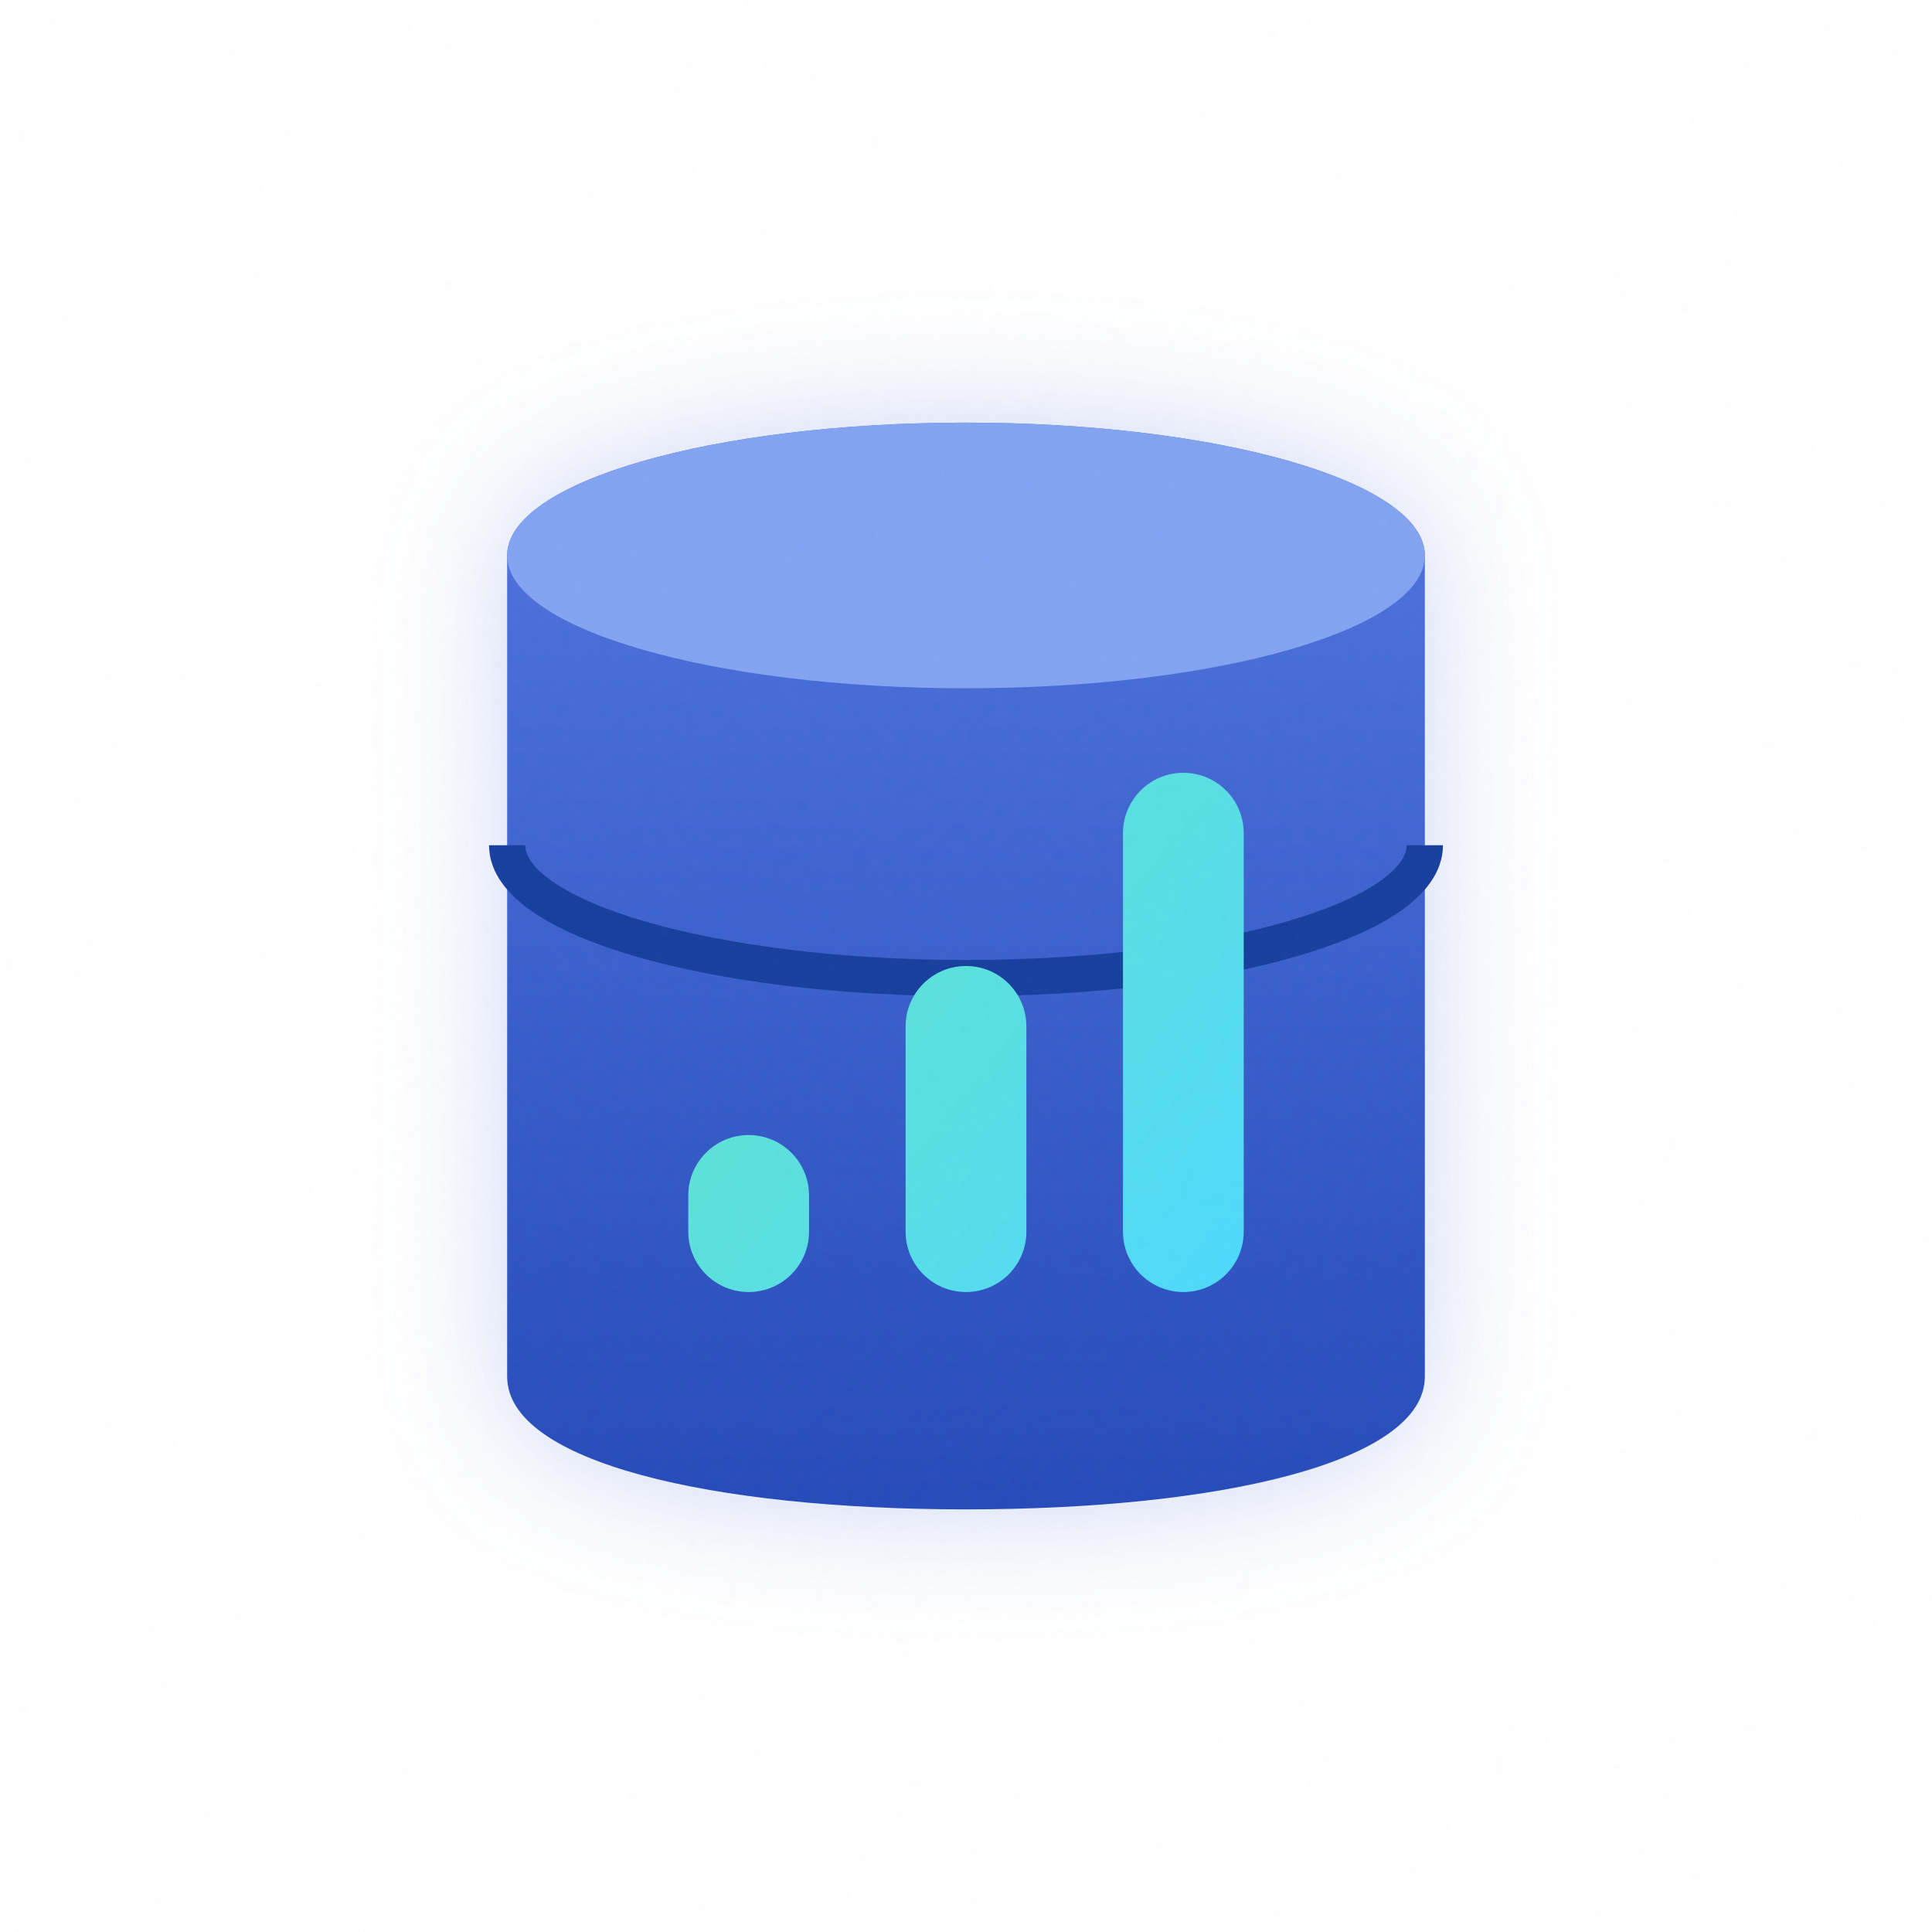
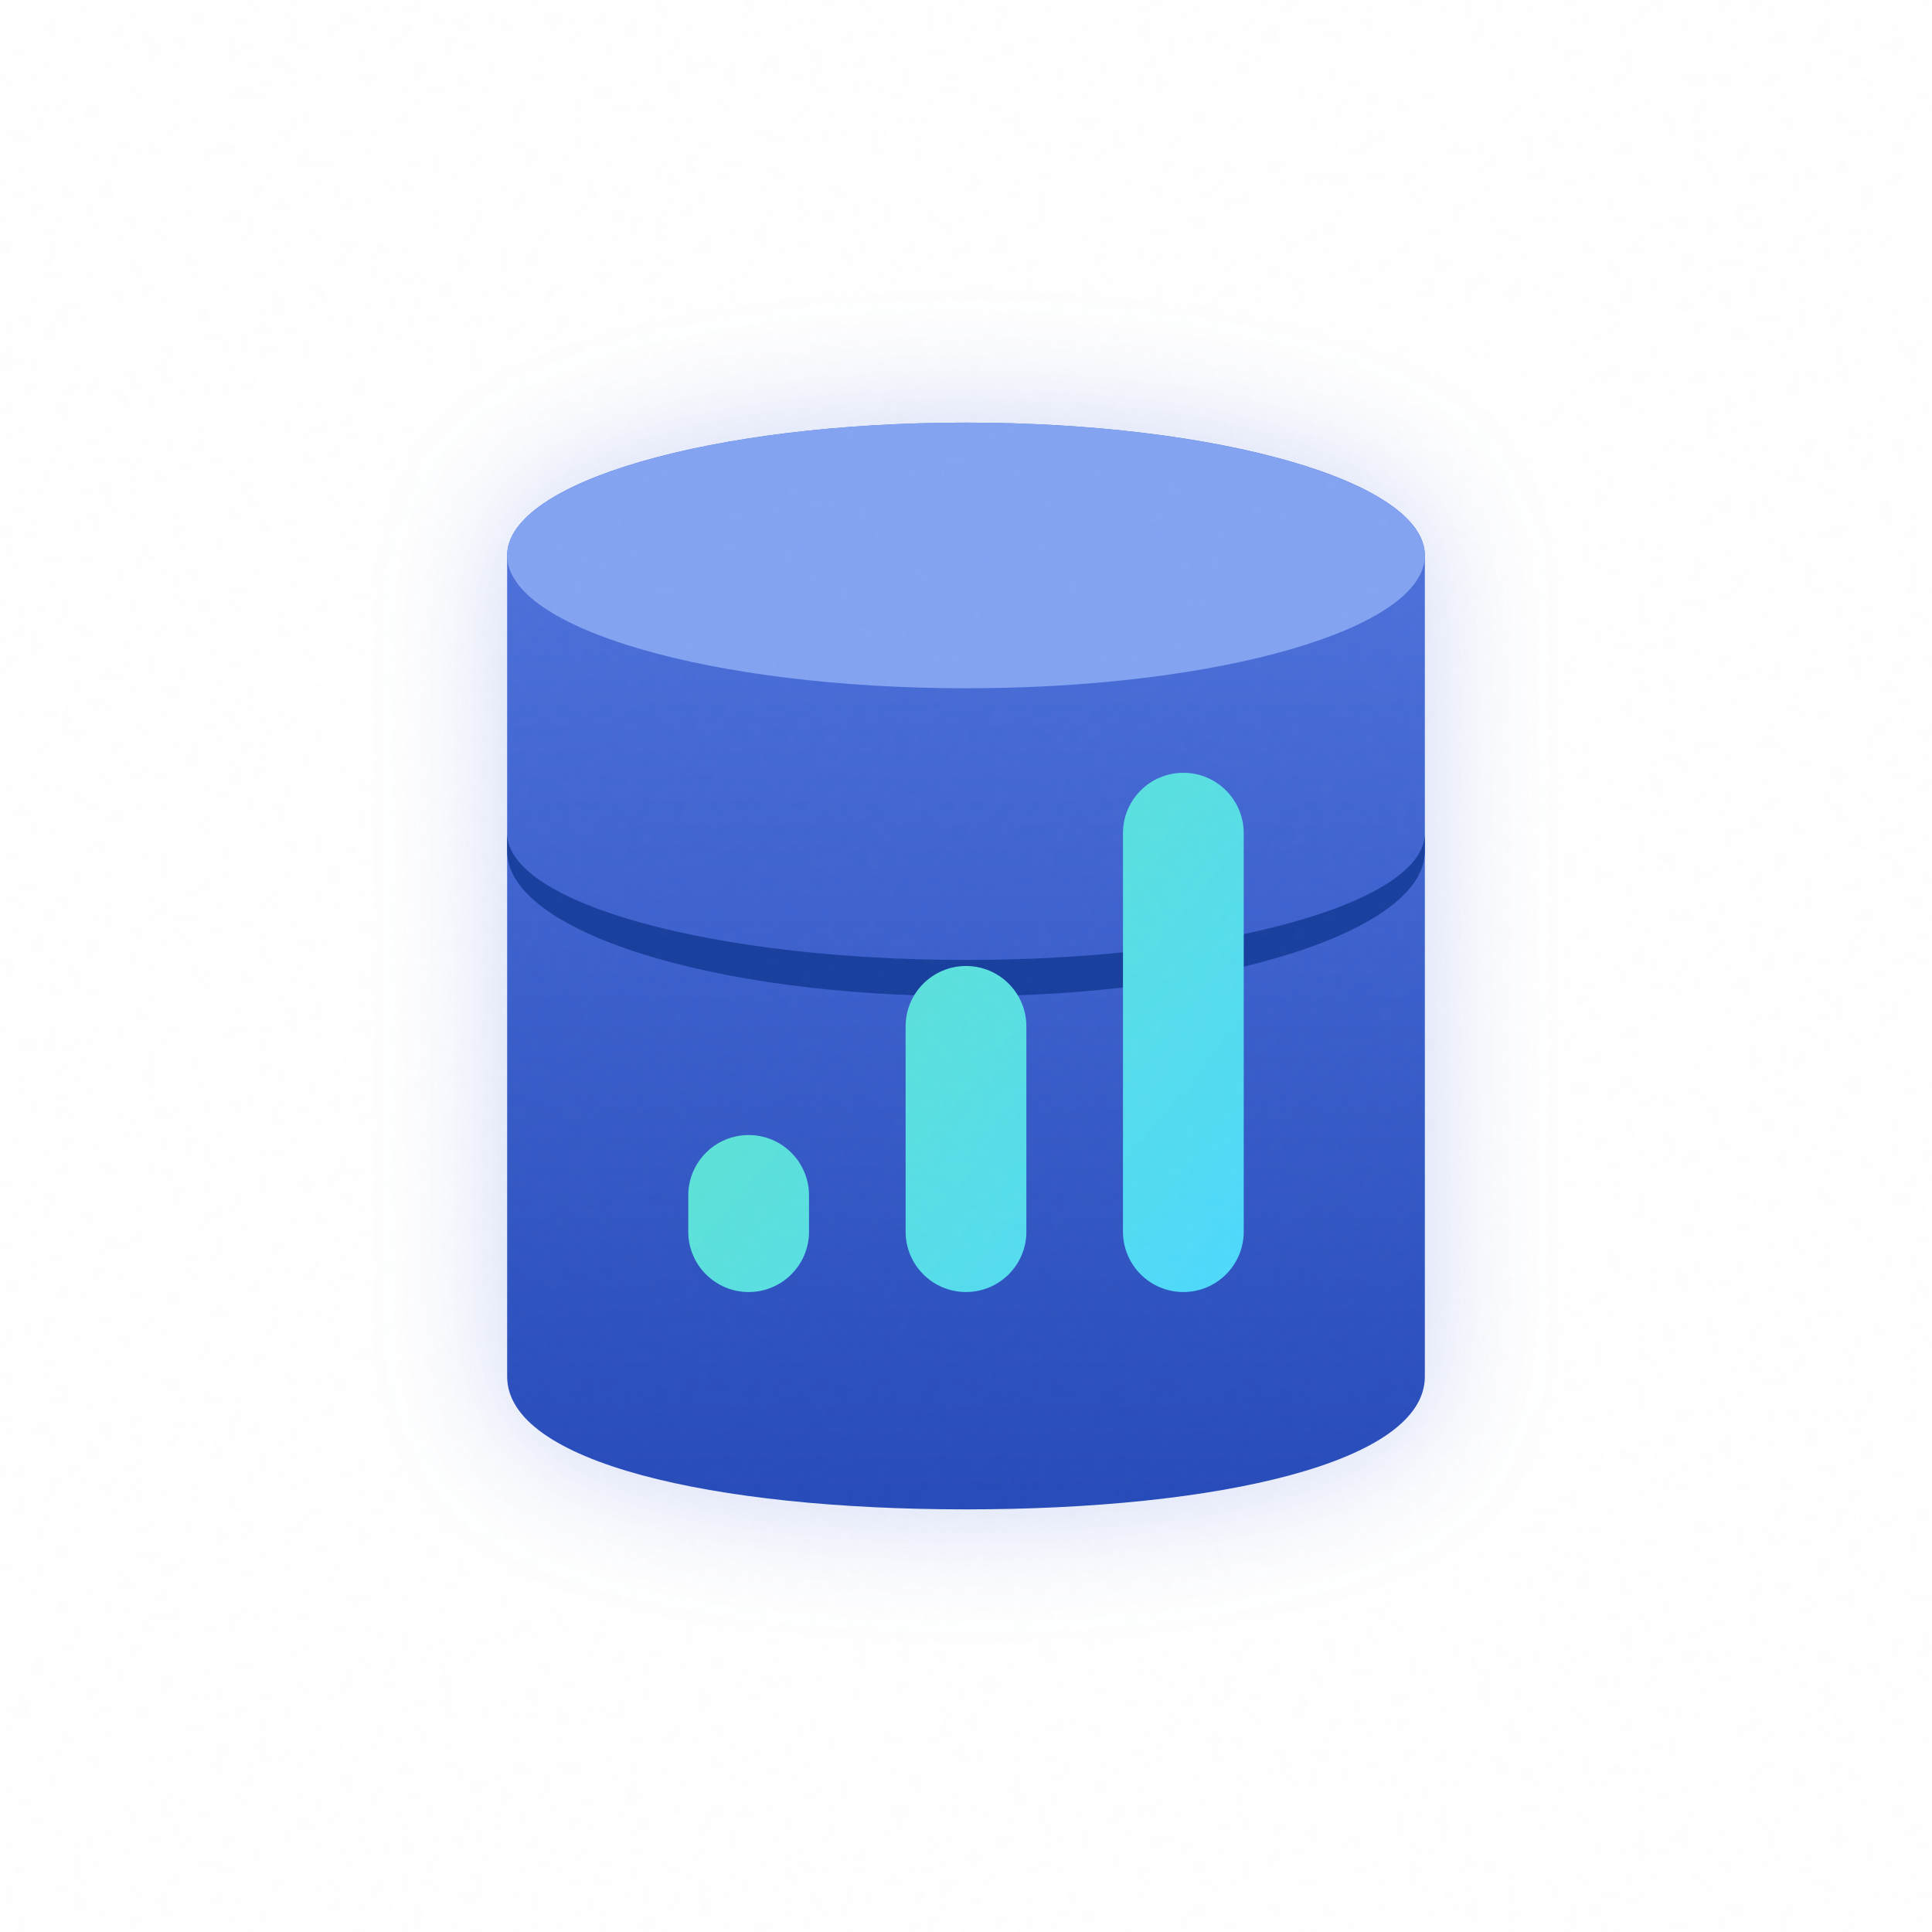
<svg xmlns="http://www.w3.org/2000/svg" width="160" height="160" viewBox="0 0 160 160" role="img" aria-label="S3 bucket usage">
  <defs>
    <linearGradient id="bucket" x1="80" y1="35" x2="80" y2="128" gradientUnits="userSpaceOnUse">
      <stop stop-color="#5275DF" />
      <stop offset="1" stop-color="#2449B7" />
    </linearGradient>
    <linearGradient id="usage" x1="56" y1="65" x2="106" y2="106" gradientUnits="userSpaceOnUse">
      <stop stop-color="#65E6C4" />
      <stop offset="1" stop-color="#4DD8FF" />
    </linearGradient>
    <filter id="glow" x="-30%" y="-30%" width="160%" height="160%">
      <feGaussianBlur stdDeviation="5" />
    </filter>
    <filter id="grain" x="0" y="0" width="100%" height="100%">
      <feTurbulence type="fractalNoise" baseFrequency="0.85" numOctaves="2" stitchTiles="stitch" />
      <feColorMatrix type="saturate" values="0" />
    </filter>
  </defs>
  <rect width="160" height="160" fill="#FFFFFF" />
  <path d="M42 46C42 39.9 59 35 80 35C101 35 118 39.9 118 46V114C118 121.1 101 125 80 125C59 125 42 121.1 42 114V46Z" fill="#5275DF" opacity="0.28" filter="url(#glow)" />
  <path d="M42 46C42 39.9 59 35 80 35C101 35 118 39.9 118 46V114C118 121.1 101 125 80 125C59 125 42 121.1 42 114V46Z" fill="url(#bucket)" />
  <ellipse cx="80" cy="46" rx="38" ry="11" fill="#83A3F2" />
-   <path d="M42 70C42 76.1 59 81 80 81C101 81 118 76.1 118 70" fill="none" stroke="#183F9E" stroke-width="3" />
+   <path d="M42 69C42 74.8 59.01 79.5 80 79.5C100.99 79.5 118 74.8 118 69L118 70.5C118 77.13 100.99 82.5 80 82.5C59.01 82.5 42 77.13 42 70.5Z" fill="#183F9E" />
  <rect x="57" y="94" width="10" height="13" rx="5" fill="url(#usage)" />
  <rect x="75" y="80" width="10" height="27" rx="5" fill="url(#usage)" />
  <rect x="93" y="64" width="10" height="43" rx="5" fill="url(#usage)" />
  <rect width="160" height="160" filter="url(#grain)" opacity="0.025" />
</svg>
